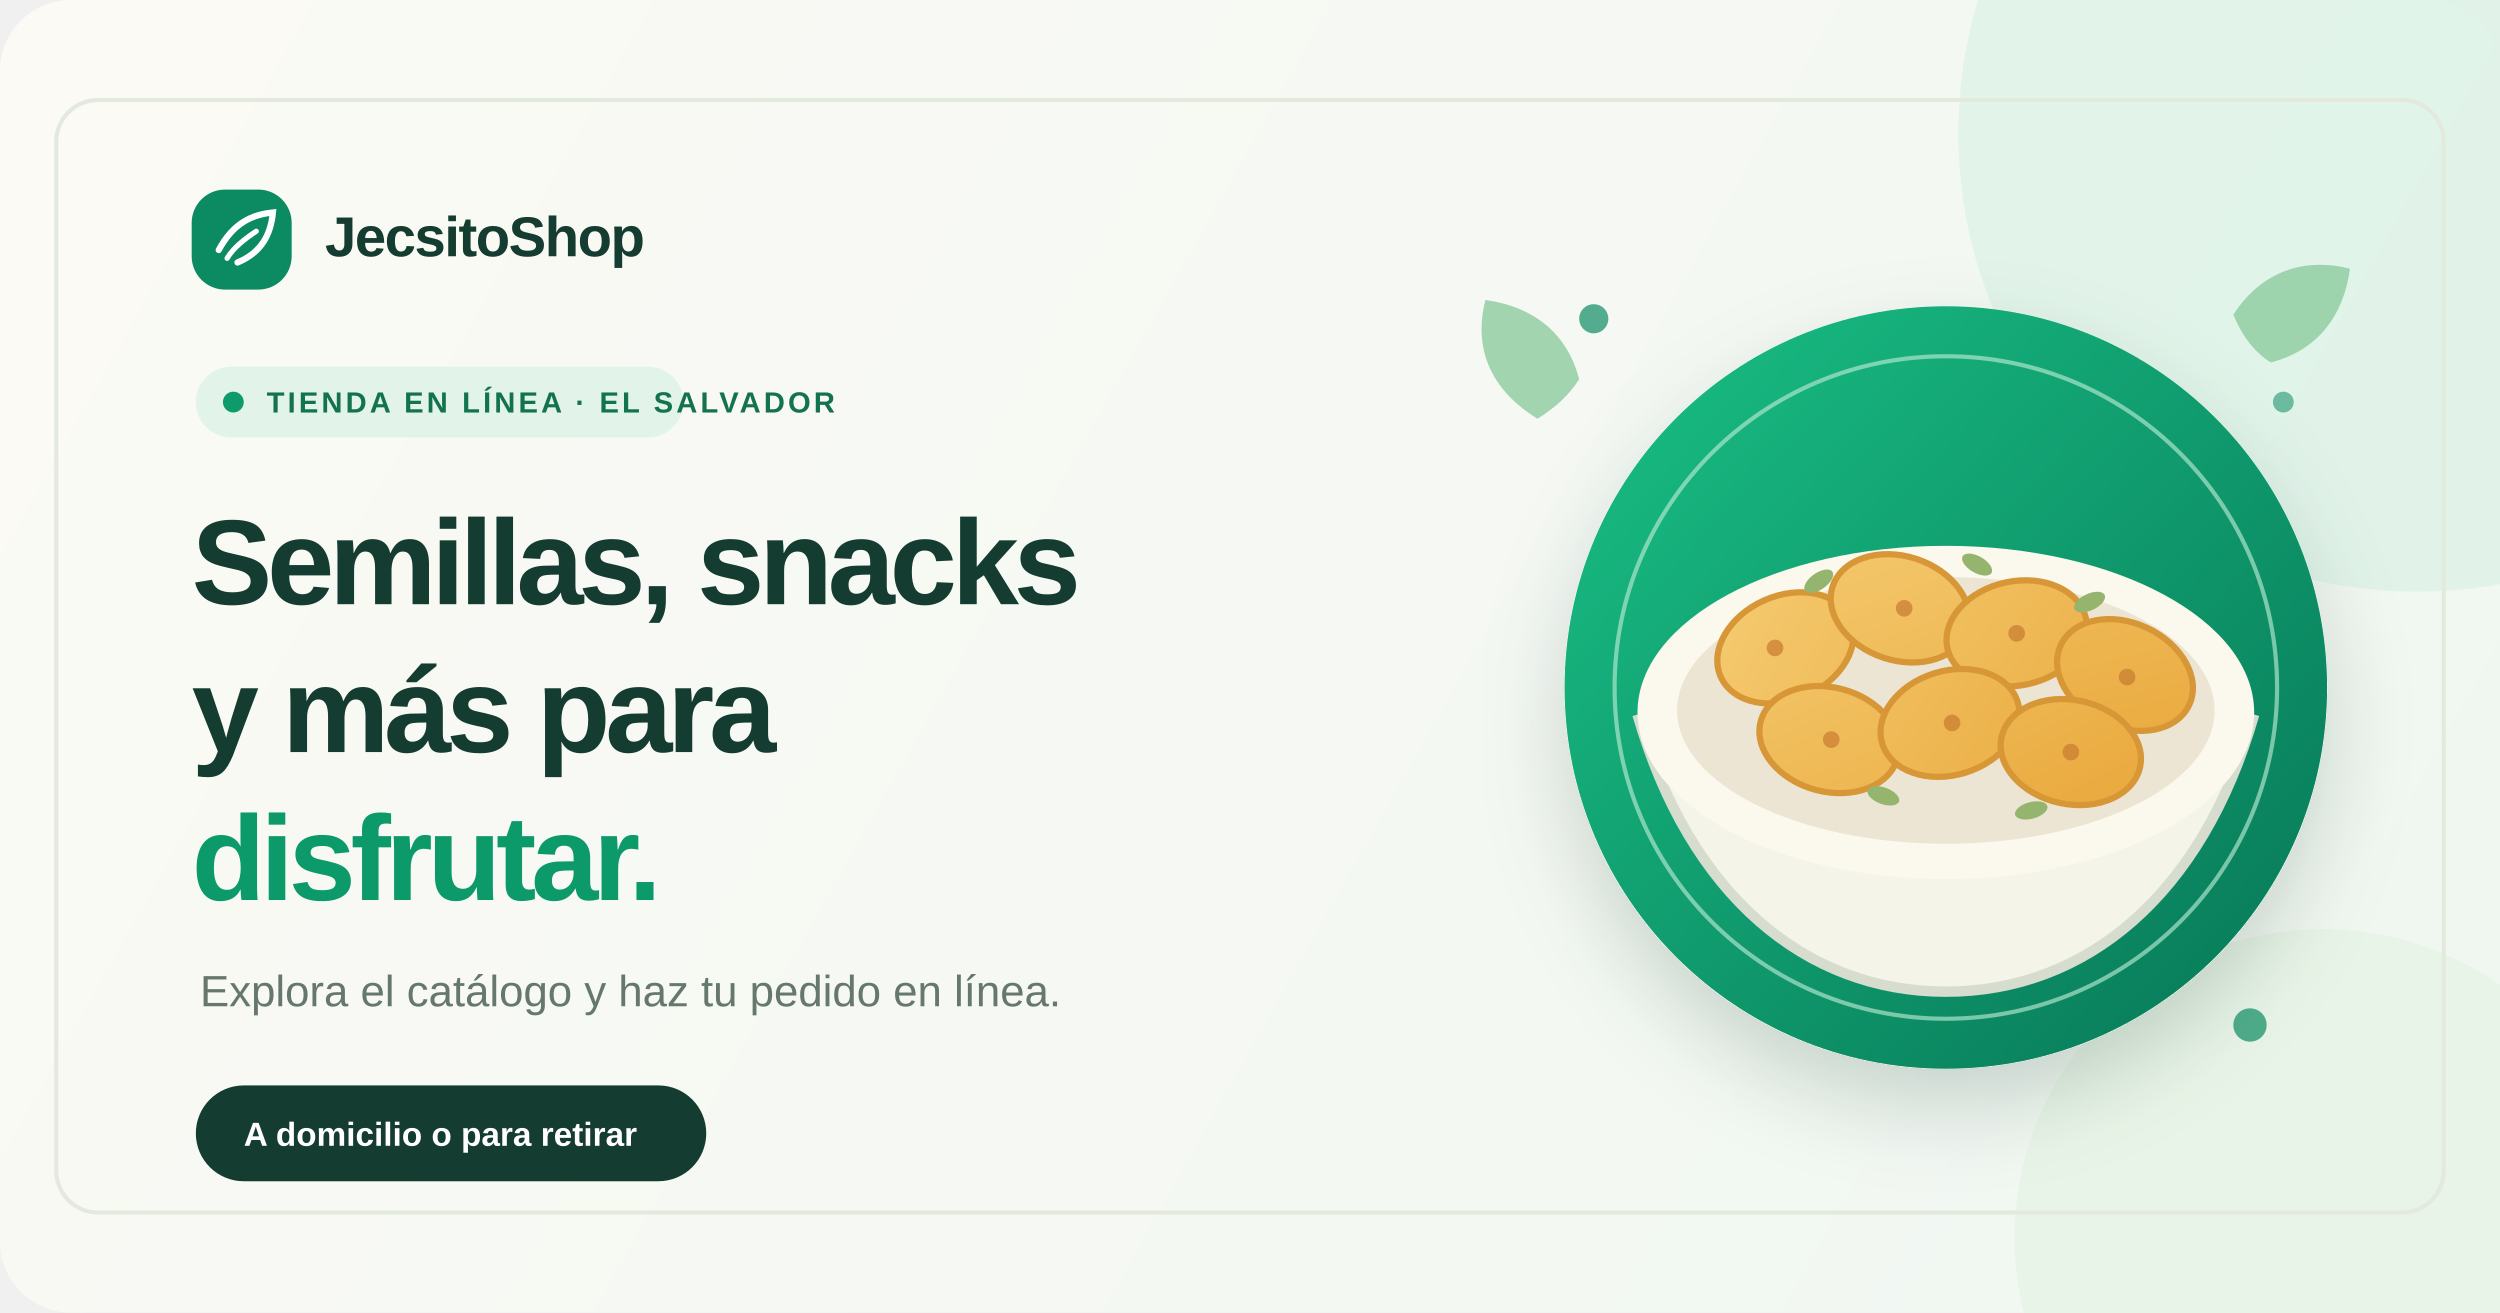
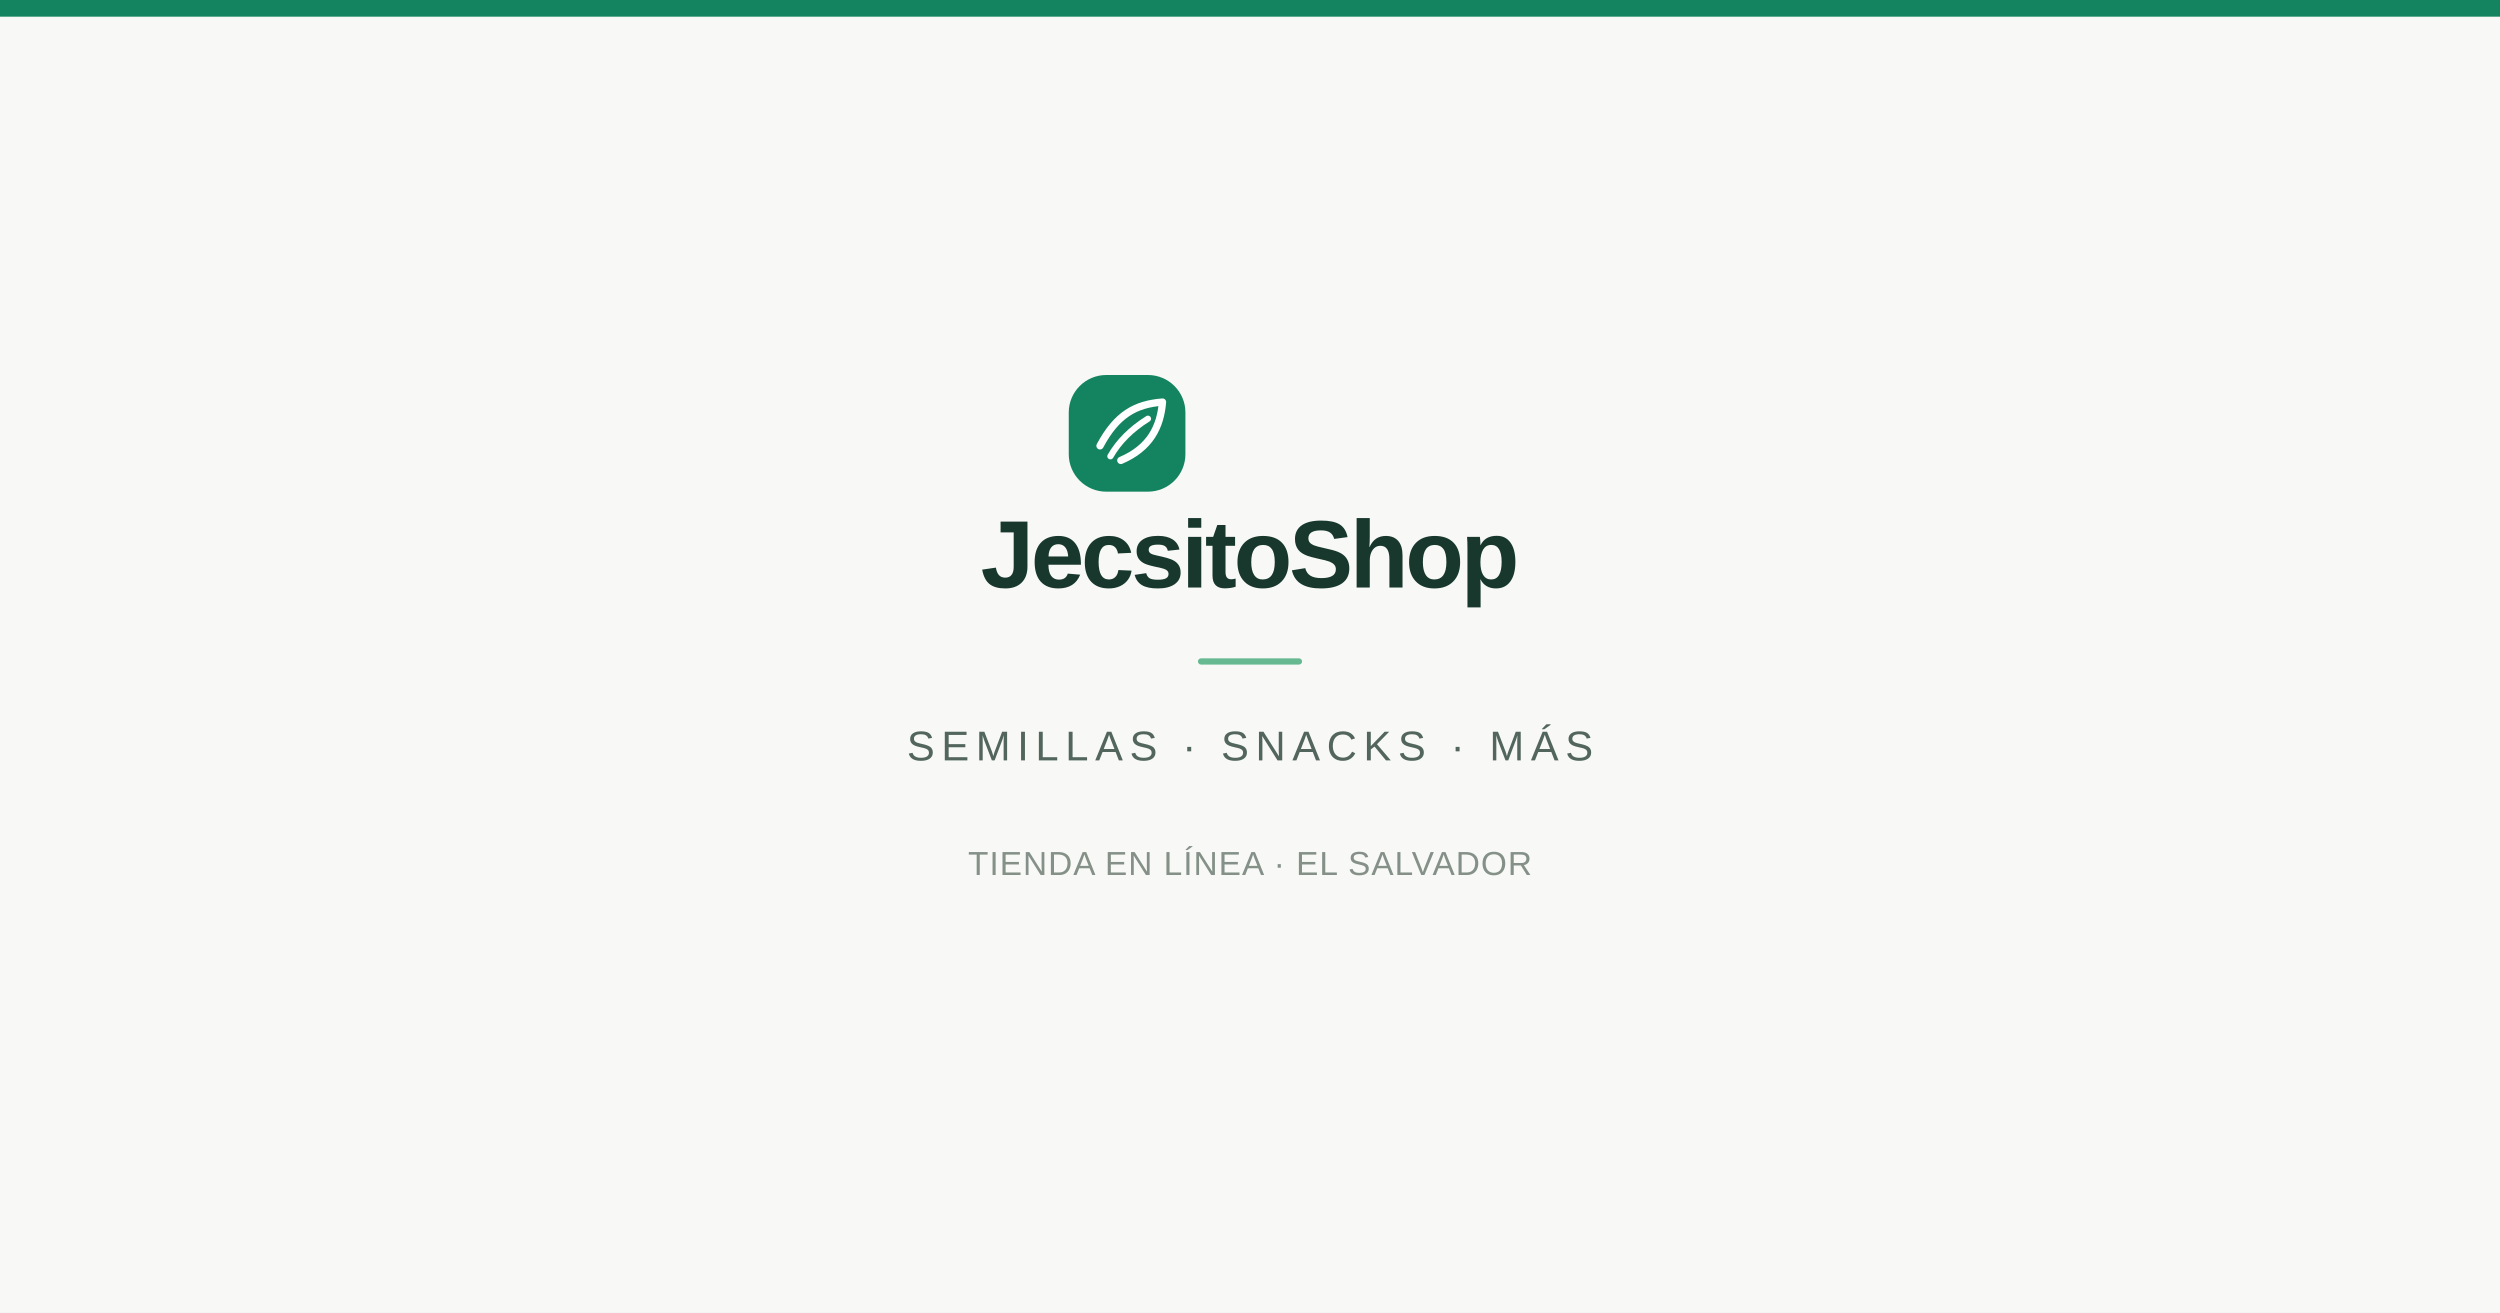
<svg xmlns="http://www.w3.org/2000/svg" width="1200" height="630" viewBox="0 0 1200 630" fill="none">
-   <defs>
-     <linearGradient id="background" x1="70" y1="35" x2="1090" y2="610" gradientUnits="userSpaceOnUse">
-       <stop stop-color="#FBFAF5" />
-       <stop offset="1" stop-color="#F0F7F1" />
-     </linearGradient>
-     <linearGradient id="bowl" x1="777" y1="195" x2="1087" y2="489" gradientUnits="userSpaceOnUse">
-       <stop stop-color="#18B981" />
-       <stop offset="1" stop-color="#087B59" />
-     </linearGradient>
-     <linearGradient id="chip" x1="832" y1="180" x2="1009" y2="403" gradientUnits="userSpaceOnUse">
-       <stop stop-color="#F9D783" />
-       <stop offset="1" stop-color="#E9A83C" />
-     </linearGradient>
-     <filter id="shadow" x="712" y="106" width="451" height="481" color-interpolation-filters="sRGB" filterUnits="userSpaceOnUse">
-       <feFlood flood-opacity="0" result="BackgroundImageFix" />
-       <feColorMatrix in="SourceAlpha" values="0 0 0 0 0 0 0 0 0 0 0 0 0 0 0 0 0 0 127 0" result="hardAlpha" />
-       <feOffset dy="18" />
-       <feGaussianBlur stdDeviation="20" />
-       <feComposite in2="hardAlpha" operator="out" />
-       <feColorMatrix values="0 0 0 0 0.035 0 0 0 0 0.2 0 0 0 0 0.14 0 0 0 0.18 0" />
-       <feBlend in2="BackgroundImageFix" result="effect1_dropShadow" />
-       <feBlend in="SourceGraphic" in2="effect1_dropShadow" result="shape" />
-     </filter>
-   </defs>
-   <rect width="1200" height="630" rx="34" fill="url(#background)" />
-   <circle cx="1160" cy="64" r="220" fill="#DDF3E7" opacity=".8" />
-   <circle cx="1115" cy="594" r="148" fill="#E8F4E7" />
-   <path d="M47 48h1106a20 20 0 0 1 20 20v494a20 20 0 0 1-20 20H47a20 20 0 0 1-20-20V68a20 20 0 0 1 20-20Z" stroke="#E4E9DE" stroke-width="2" />
-   <g transform="translate(92 91)">
-     <rect width="48" height="48" rx="16" fill="#0C8A62" />
-     <path d="M13 29c7-13 16-17 26-18-1 10-5 19-17 24" stroke="#fff" stroke-width="3" stroke-linecap="round" />
-     <path d="M17 33c3-5 8-9 14-13" stroke="#fff" stroke-width="2.5" stroke-linecap="round" />
-     <text x="64" y="32" fill="#153C31" font-family="Arial, Helvetica, sans-serif" font-size="27" font-weight="700" letter-spacing="-.7">JecsitoShop</text>
+   <rect width="1200" height="630" fill="#F8F9F6" />
+   <path d="M0 0h1200v8H0z" fill="#13845F" />
+   <g transform="translate(513 180)">
+     <rect width="56" height="56" rx="18" fill="#13845F" />
+     <path d="M15 34c8-15 17-20 30-21-1 12-6 22-20 28" stroke="#fff" stroke-width="3.5" stroke-linecap="round" stroke-linejoin="round" />
+     <path d="M20 39c4-7 10-13 18-18" stroke="#fff" stroke-width="3" stroke-linecap="round" />
  </g>
-   <g font-family="Arial, Helvetica, sans-serif">
-     <rect x="94" y="176" width="234" height="34" rx="17" fill="#E2F3E9" />
-     <circle cx="112" cy="193" r="5" fill="#0D9B6B" />
-     <text x="128" y="198" fill="#14734F" font-size="14" font-weight="700" letter-spacing="1.5">TIENDA EN LÍNEA · EL SALVADOR</text>
-     <text x="92" y="290" fill="#153C31" font-size="58" font-weight="700" letter-spacing="-2.5">Semillas, snacks</text>
-     <text x="92" y="361" fill="#153C31" font-size="58" font-weight="700" letter-spacing="-2.5">y más para</text>
-     <text x="92" y="432" fill="#0C9A6B" font-size="58" font-weight="700" letter-spacing="-2.5">disfrutar.</text>
-     <text x="96" y="483" fill="#66776D" font-size="21" font-weight="400">Explora el catálogo y haz tu pedido en línea.</text>
-     <g transform="translate(94 521)">
-       <rect width="245" height="46" rx="23" fill="#153C31" />
-       <text x="23" y="29" fill="#FFFFFF" font-size="16" font-weight="700">A domicilio o para retirar</text>
-     </g>
-   </g>
-   <g filter="url(#shadow)">
-     <circle cx="934" cy="330" r="183" fill="url(#bowl)" />
-     <circle cx="934" cy="330" r="159" stroke="#B6E9D1" stroke-width="2" opacity=".65" />
-     <path d="M786 343c25 87 81 133 148 133s123-46 148-133" fill="#F5F4E9" />
-     <path d="M786 343c25 87 81 133 148 133s123-46 148-133" stroke="#D6DDCF" stroke-width="5" />
-     <ellipse cx="934" cy="342" rx="148" ry="80" fill="#FBF8EE" />
-     <ellipse cx="934" cy="341" rx="129" ry="64" fill="#ECE5D3" />
-     <g fill="url(#chip)" stroke="#D79736" stroke-width="3">
-       <ellipse cx="857" cy="311" rx="34" ry="25" transform="rotate(-24 857 311)" />
-       <ellipse cx="912" cy="292" rx="34" ry="25" transform="rotate(18 912 292)" />
-       <ellipse cx="968" cy="304" rx="34" ry="25" transform="rotate(-12 968 304)" />
-       <ellipse cx="1020" cy="324" rx="34" ry="25" transform="rotate(25 1020 324)" />
-       <ellipse cx="878" cy="355" rx="34" ry="25" transform="rotate(15 878 355)" />
-       <ellipse cx="936" cy="347" rx="34" ry="25" transform="rotate(-17 936 347)" />
-       <ellipse cx="994" cy="361" rx="34" ry="25" transform="rotate(12 994 361)" />
-     </g>
-     <g fill="#C77B2F" opacity=".7">
-       <circle cx="852" cy="311" r="4" />
-       <circle cx="914" cy="292" r="4" />
-       <circle cx="968" cy="304" r="4" />
-       <circle cx="1021" cy="325" r="4" />
-       <circle cx="879" cy="355" r="4" />
-       <circle cx="937" cy="347" r="4" />
-       <circle cx="994" cy="361" r="4" />
-     </g>
-     <g fill="#95B56E">
-       <ellipse cx="873" cy="279" rx="8" ry="4" transform="rotate(-35 873 279)" />
-       <ellipse cx="949" cy="271" rx="8" ry="4" transform="rotate(30 949 271)" />
-       <ellipse cx="1003" cy="289" rx="8" ry="4" transform="rotate(-25 1003 289)" />
-       <ellipse cx="904" cy="382" rx="8" ry="4" transform="rotate(20 904 382)" />
-       <ellipse cx="975" cy="389" rx="8" ry="4" transform="rotate(-15 975 389)" />
-     </g>
-   </g>
-   <g fill="#0D8B62">
-     <circle cx="765" cy="153" r="7" opacity=".7" />
-     <circle cx="1096" cy="193" r="5" opacity=".55" />
-     <circle cx="1080" cy="492" r="8" opacity=".7" />
-   </g>
-   <path d="M738 201c-26-16-30-38-25-57 22 3 39 15 45 38-5 8-12 14-20 19Z" fill="#8CCB9E" opacity=".8" />
-   <path d="M1072 151c15-23 37-27 56-22-3 22-15 39-38 45-8-5-14-13-18-23Z" fill="#8CCB9E" opacity=".8" />
+   <text x="600" y="282" fill="#18382D" font-family="Arial, Helvetica, sans-serif" font-size="46" font-weight="700" letter-spacing="-1.5" text-anchor="middle">JecsitoShop</text>
+   <rect x="575" y="316" width="50" height="3" rx="1.5" fill="#66B991" />
+   <text x="600" y="365" fill="#53665D" font-family="Arial, Helvetica, sans-serif" font-size="20" font-weight="500" letter-spacing="3.2" text-anchor="middle">SEMILLAS · SNACKS · MÁS</text>
+   <text x="600" y="420" fill="#849088" font-family="Arial, Helvetica, sans-serif" font-size="16" font-weight="400" letter-spacing=".5" text-anchor="middle">TIENDA EN LÍNEA · EL SALVADOR</text>
</svg>
